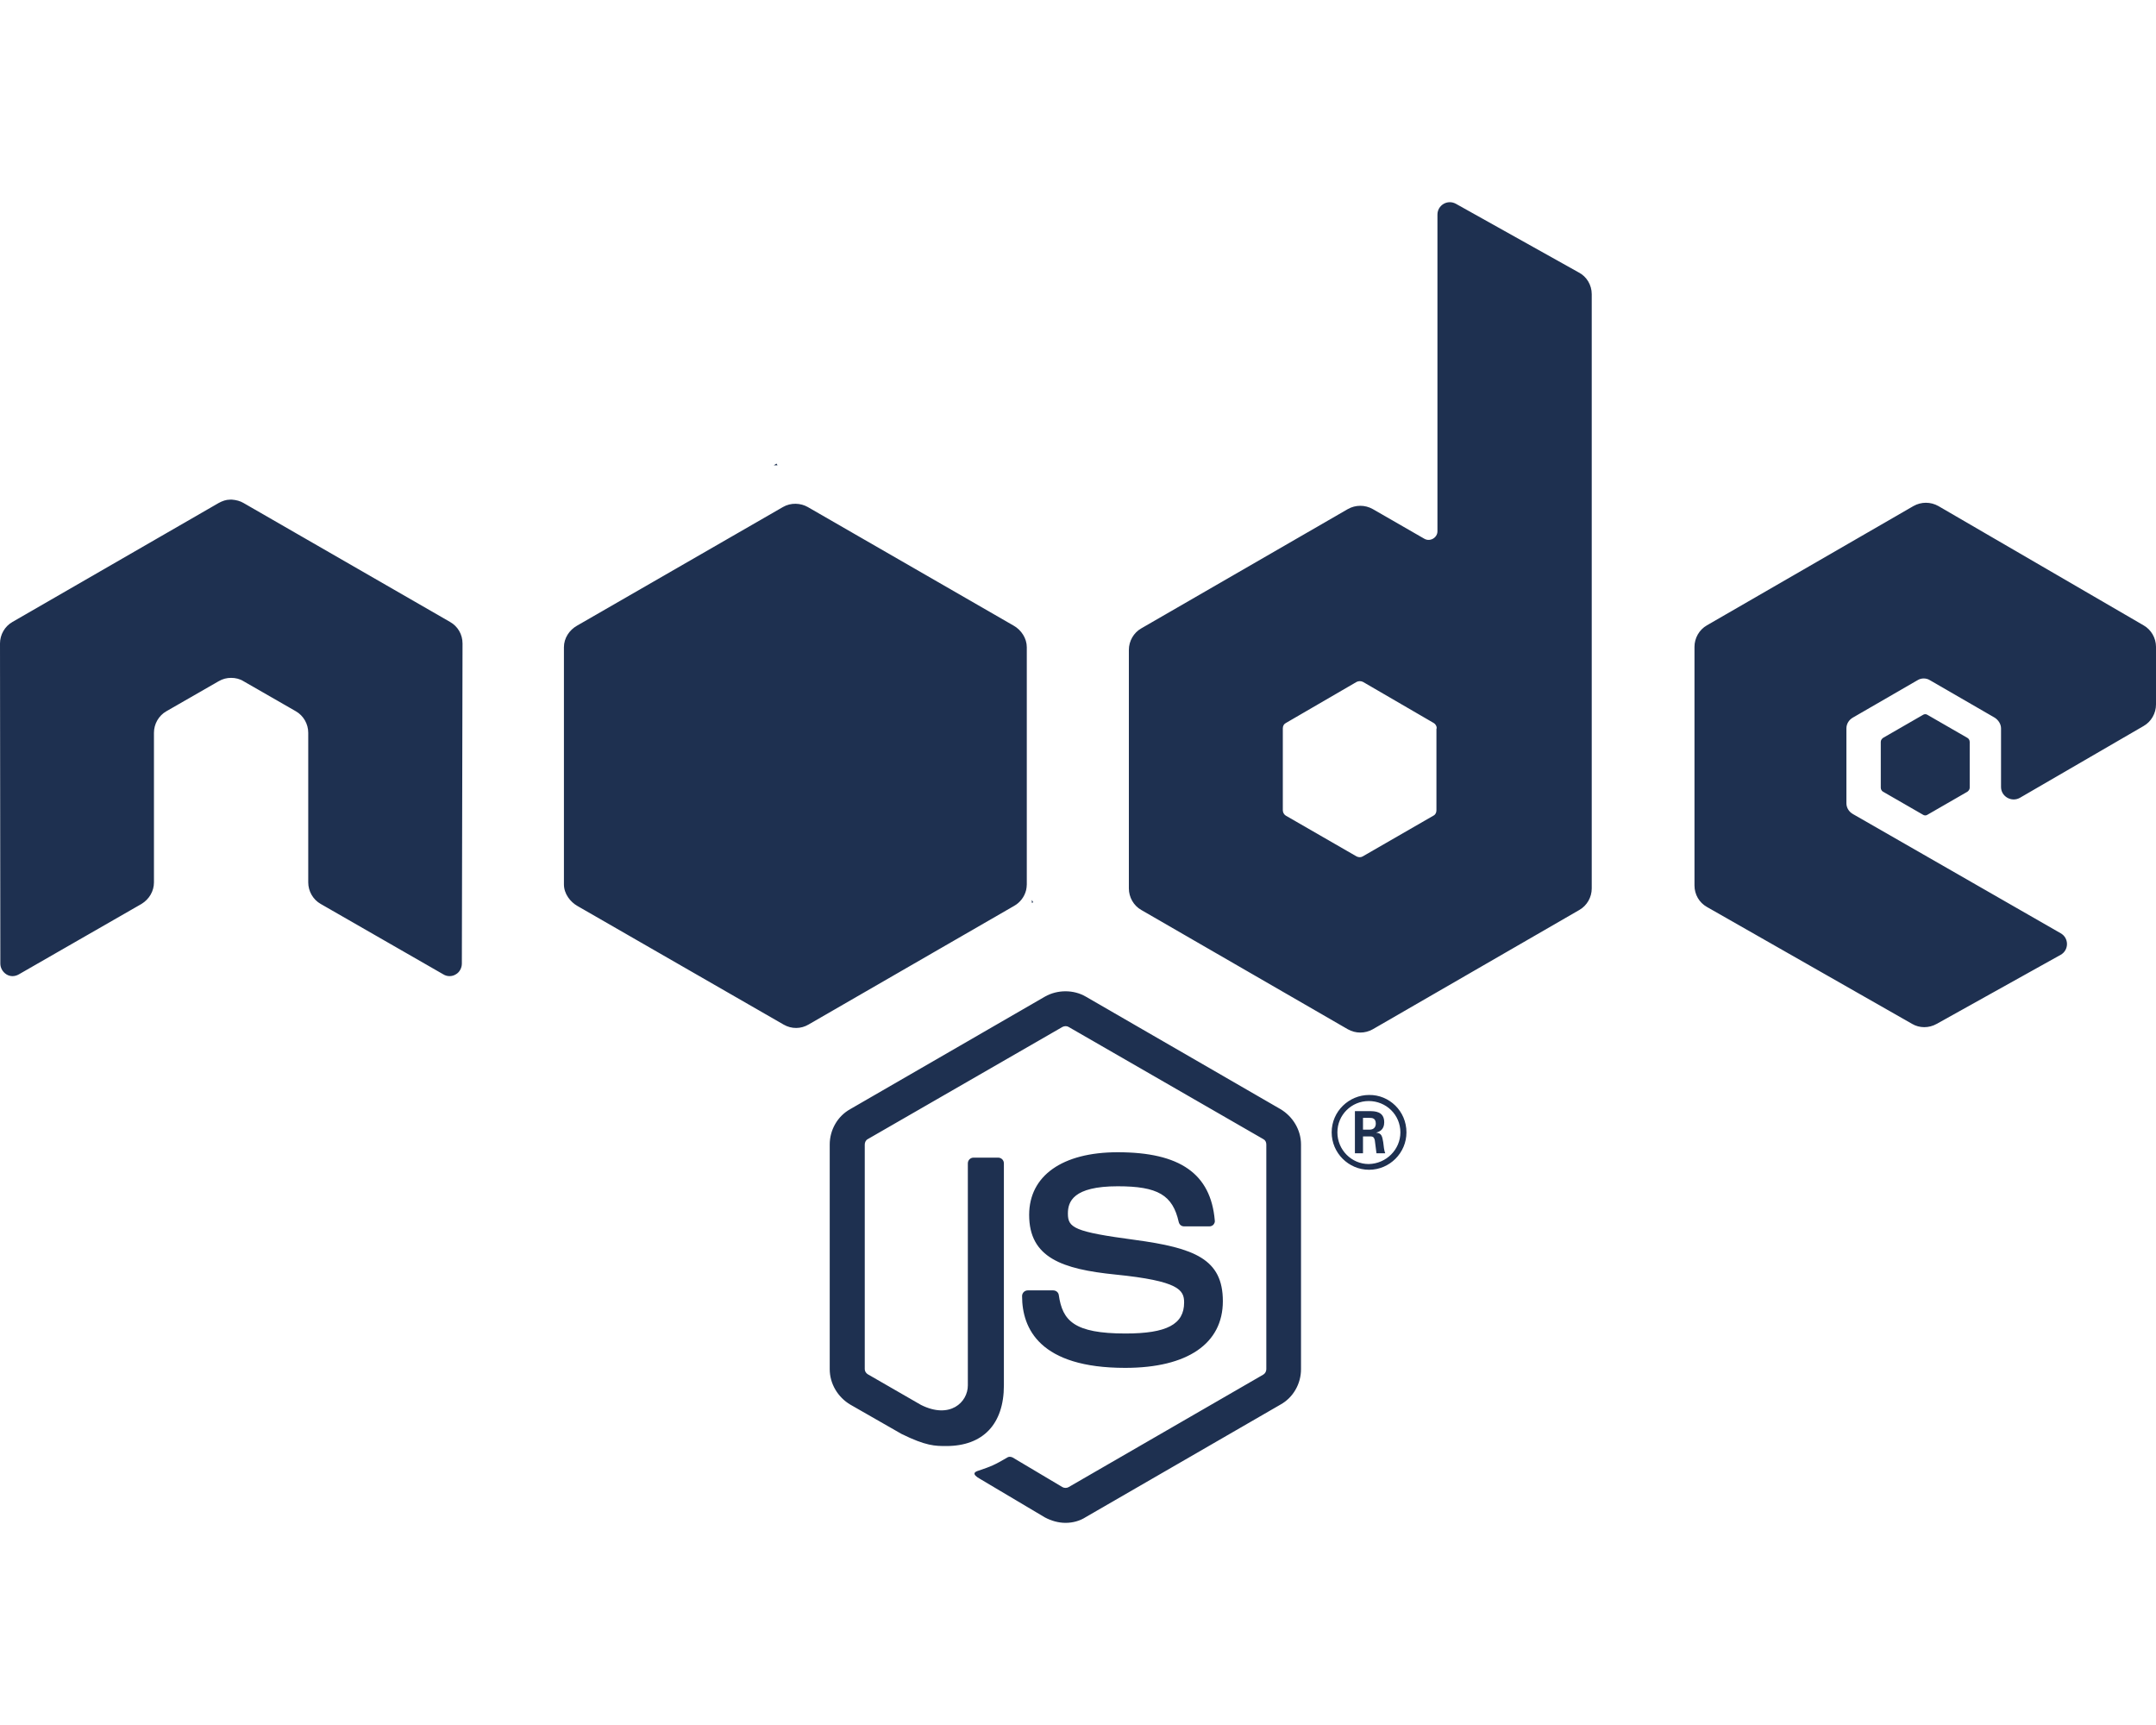
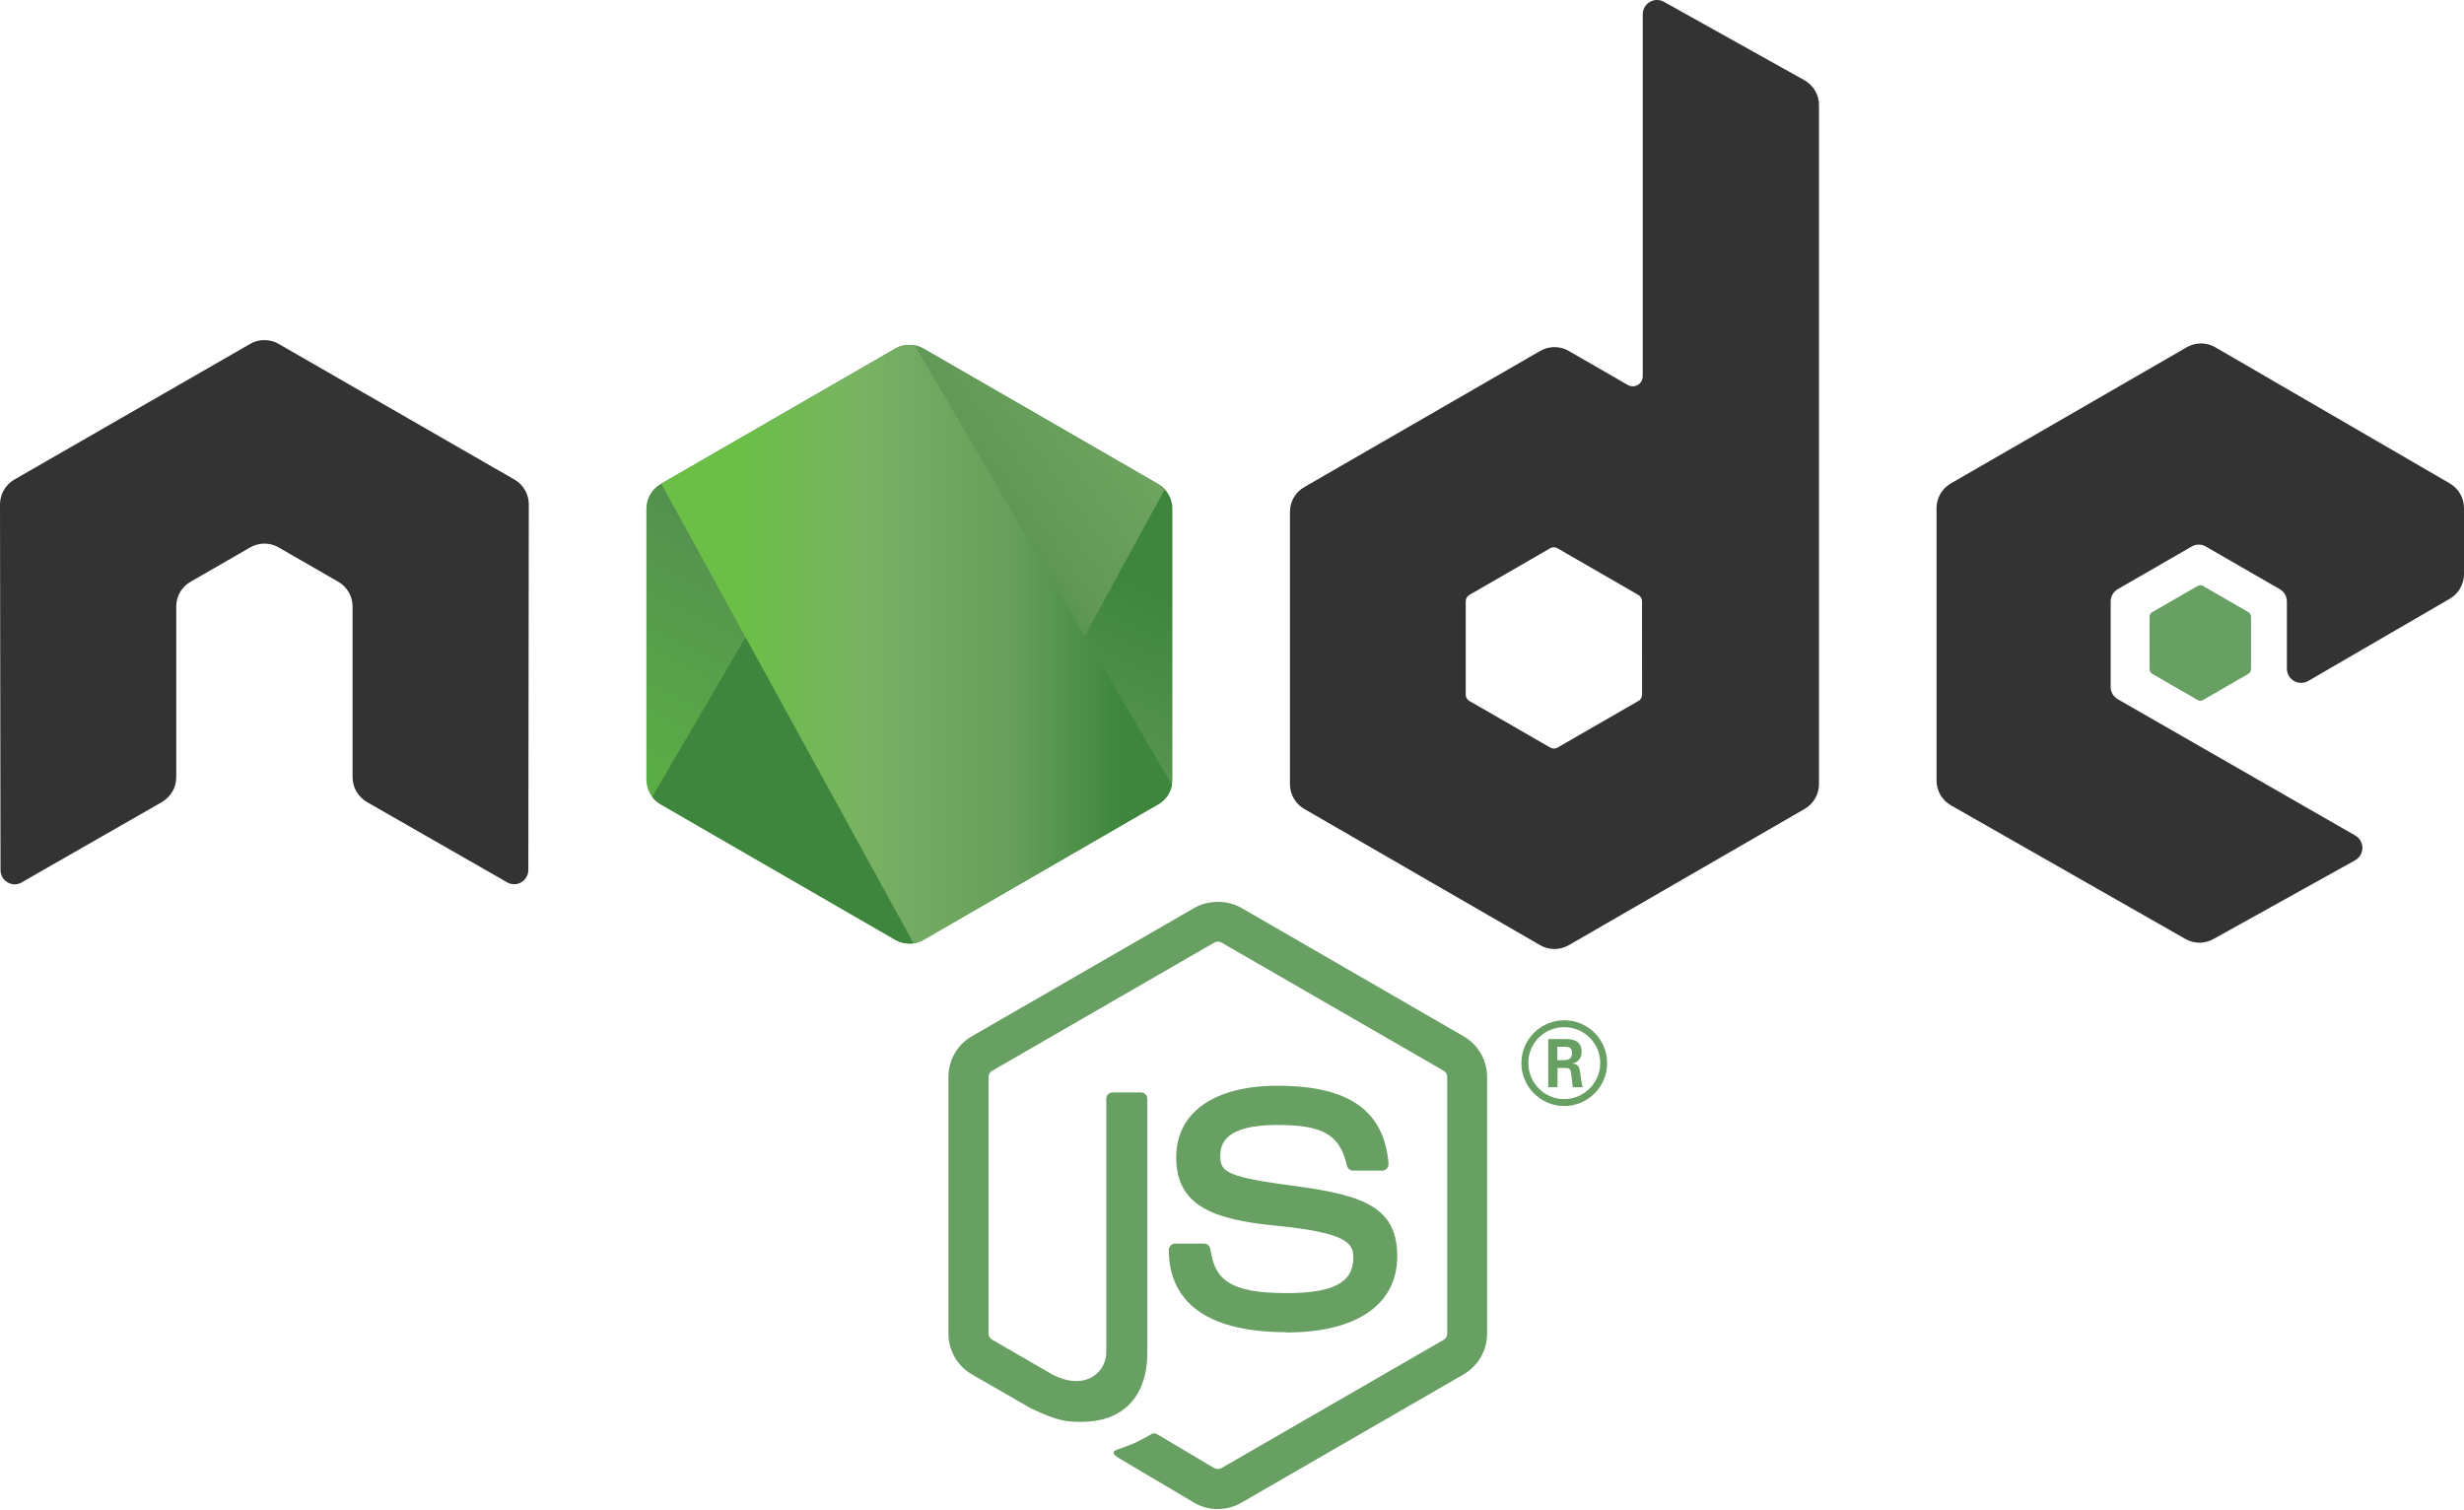
- <svg xmlns="http://www.w3.org/2000/svg" height="16" width="20" viewBox="0 0 640 512">
-   <path opacity="1" fill="#1E3050" d="M316.3 452c-2.1 0-4.2-.6-6.1-1.6L291 439c-2.9-1.6-1.5-2.2-.5-2.5 3.8-1.3 4.6-1.6 8.7-4 .4-.2 1-.1 1.4 .1l14.8 8.8c.5 .3 1.3 .3 1.8 0L375 408c.5-.3 .9-.9 .9-1.6v-66.7c0-.7-.3-1.3-.9-1.6l-57.8-33.3c-.5-.3-1.2-.3-1.8 0l-57.8 33.3c-.6 .3-.9 1-.9 1.6v66.7c0 .6 .4 1.2 .9 1.5l15.8 9.1c8.6 4.3 13.9-.8 13.9-5.8v-65.9c0-.9 .7-1.7 1.7-1.7h7.3c.9 0 1.7 .7 1.7 1.7v65.9c0 11.5-6.2 18-17.1 18-3.3 0-6 0-13.3-3.6l-15.2-8.7c-3.7-2.2-6.1-6.2-6.1-10.5v-66.7c0-4.3 2.3-8.4 6.1-10.5l57.8-33.4c3.7-2.1 8.5-2.1 12.1 0l57.8 33.4c3.7 2.2 6.1 6.2 6.1 10.5v66.7c0 4.3-2.3 8.4-6.1 10.5l-57.8 33.4c-1.7 1.1-3.8 1.7-6 1.7zm46.7-65.8c0-12.5-8.4-15.8-26.2-18.2-18-2.4-19.8-3.6-19.8-7.8 0-3.5 1.5-8.1 14.8-8.1 11.9 0 16.3 2.6 18.1 10.6 .2 .8 .8 1.3 1.6 1.3h7.5c.5 0 .9-.2 1.2-.5 .3-.4 .5-.8 .4-1.3-1.2-13.8-10.3-20.2-28.8-20.2-16.5 0-26.3 7-26.3 18.6 0 12.7 9.8 16.1 25.6 17.7 18.9 1.9 20.4 4.6 20.4 8.3 0 6.5-5.2 9.2-17.4 9.2-15.3 0-18.7-3.8-19.8-11.4-.1-.8-.8-1.4-1.7-1.4h-7.5c-.9 0-1.7 .7-1.7 1.7 0 9.7 5.3 21.3 30.6 21.3 18.5 0 29-7.2 29-19.8zm54.5-50.1c0 6.1-5 11.1-11.1 11.1s-11.1-5-11.1-11.1c0-6.3 5.2-11.1 11.1-11.1 6-.1 11.1 4.8 11.1 11.1zm-1.8 0c0-5.2-4.2-9.3-9.4-9.3-5.1 0-9.3 4.1-9.3 9.3 0 5.2 4.2 9.4 9.3 9.4 5.2-.1 9.4-4.3 9.4-9.4zm-4.5 6.2h-2.6c-.1-.6-.5-3.8-.5-3.9-.2-.7-.4-1.1-1.3-1.1h-2.2v5h-2.4v-12.5h4.3c1.5 0 4.4 0 4.4 3.3 0 2.3-1.5 2.8-2.4 3.1 1.7 .1 1.8 1.2 2.1 2.8 .1 1 .3 2.7 .6 3.3zm-2.8-8.8c0-1.7-1.2-1.7-1.8-1.7h-2v3.5h1.9c1.6 0 1.9-1.1 1.9-1.8zM137.3 191c0-2.7-1.4-5.1-3.7-6.4l-61.3-35.3c-1-.6-2.2-.9-3.4-1h-.6c-1.2 0-2.3 .4-3.4 1L3.7 184.6C1.4 185.9 0 188.4 0 191l.1 95c0 1.3 .7 2.5 1.8 3.2 1.1 .7 2.5 .7 3.7 0L42 268.3c2.3-1.4 3.7-3.8 3.7-6.4v-44.4c0-2.6 1.4-5.1 3.7-6.4l15.5-8.9c1.2-.7 2.4-1 3.7-1 1.3 0 2.6 .3 3.7 1l15.5 8.9c2.3 1.3 3.7 3.8 3.7 6.4v44.4c0 2.6 1.4 5.1 3.7 6.4l36.4 20.9c1.1 .7 2.6 .7 3.7 0 1.1-.6 1.8-1.9 1.8-3.2l.2-95zM472.5 87.3v176.4c0 2.6-1.4 5.1-3.7 6.4l-61.3 35.4c-2.3 1.3-5.1 1.3-7.4 0l-61.3-35.4c-2.3-1.3-3.7-3.8-3.7-6.4v-70.8c0-2.6 1.4-5.1 3.7-6.4l61.3-35.4c2.3-1.3 5.1-1.3 7.4 0l15.3 8.8c1.7 1 3.9-.3 3.9-2.2v-94c0-2.8 3-4.6 5.5-3.2l36.5 20.4c2.3 1.2 3.8 3.7 3.8 6.4zm-46 128.9c0-.7-.4-1.3-.9-1.6l-21-12.2c-.6-.3-1.3-.3-1.9 0l-21 12.2c-.6 .3-.9 .9-.9 1.6v24.3c0 .7 .4 1.3 .9 1.6l21 12.1c.6 .3 1.3 .3 1.8 0l21-12.1c.6-.3 .9-.9 .9-1.6v-24.3zm209.8-.7c2.3-1.3 3.7-3.8 3.7-6.4V192c0-2.6-1.4-5.1-3.7-6.4l-60.9-35.4c-2.3-1.3-5.1-1.3-7.4 0l-61.3 35.4c-2.3 1.3-3.7 3.8-3.7 6.4v70.8c0 2.7 1.4 5.1 3.7 6.4l60.9 34.7c2.2 1.3 5 1.3 7.3 0l36.8-20.5c2.5-1.4 2.5-5 0-6.4L550 241.6c-1.2-.7-1.9-1.9-1.9-3.2v-22.2c0-1.3 .7-2.5 1.9-3.2l19.2-11.1c1.1-.7 2.6-.7 3.7 0l19.2 11.1c1.1 .7 1.9 1.9 1.9 3.2v17.4c0 2.8 3.1 4.6 5.6 3.2l36.7-21.3zM559 219c-.4 .3-.7 .7-.7 1.2v13.6c0 .5 .3 1 .7 1.2l11.8 6.8c.4 .3 1 .3 1.4 0L584 235c.4-.3 .7-.7 .7-1.2v-13.6c0-.5-.3-1-.7-1.2l-11.8-6.8c-.4-.3-1-.3-1.4 0L559 219zm-254.2 43.5v-70.4c0-2.6-1.6-5.1-3.9-6.4l-61.1-35.2c-2.1-1.2-5-1.4-7.4 0l-61.1 35.2c-2.3 1.3-3.9 3.7-3.9 6.4v70.4c0 2.8 1.9 5.2 4 6.4l61.2 35.2c2.4 1.4 5.2 1.3 7.4 0l61-35.2c1.8-1 3.1-2.7 3.6-4.7 .1-.5 .2-1.1 .2-1.7zm-74.3-124.9l-.8 .5h1.1l-.3-.5zm76.2 130.2l-.4-.7v.9l.4-.2z" />
+ <svg xmlns="http://www.w3.org/2000/svg" width="589.827" height="361.238" version="1.2" viewBox="0 0 442.37 270.929">
+   <defs>
+     <clipPath id="a">
+       <path d="M239.03 226.605l-42.13 24.317c-1.578.91-2.546 2.59-2.546 4.406v48.668c0 1.817.968 3.496 2.546 4.406l42.133 24.336c1.575.907 3.517.907 5.09 0l42.126-24.336c1.57-.91 2.54-2.59 2.54-4.406v-48.668c0-1.816-.97-3.496-2.55-4.406l-42.12-24.317c-.79-.453-1.67-.68-2.55-.68-.88 0-1.76.227-2.55.68" />
+     </clipPath>
+     <linearGradient id="b" x1="-.348" x2="1.251" gradientTransform="rotate(116.114 53.1 202.97) scale(86.48)" gradientUnits="userSpaceOnUse">
+       <stop offset=".3" stop-color="#3E863D" />
+       <stop offset=".5" stop-color="#55934F" />
+       <stop offset=".8" stop-color="#5AAD45" />
+     </linearGradient>
+     <clipPath id="c">
+       <path d="M195.398 307.086c.403.523.907.976 1.5 1.316l36.14 20.875 6.02 3.46c.9.52 1.926.74 2.934.665.336-.027.672-.09 1-.183l44.434-81.36c-.34-.37-.738-.68-1.184-.94l-27.586-15.93-14.582-8.39c-.414-.24-.863-.41-1.32-.53zm0 0" />
+     </clipPath>
+     <linearGradient id="d" x1="-.456" x2=".582" gradientTransform="rotate(-36.46 550.846 -214.337) scale(132.798)" gradientUnits="userSpaceOnUse">
+       <stop offset=".57" stop-color="#3E863D" />
+       <stop offset=".72" stop-color="#619857" />
+       <stop offset="1" stop-color="#76AC64" />
+     </linearGradient>
+     <clipPath id="e">
+       <path d="M241.066 225.953c-.707.07-1.398.29-2.035.652l-42.01 24.247 45.3 82.51c.63-.09 1.25-.3 1.81-.624l42.13-24.336c1.3-.754 2.19-2.03 2.46-3.476l-46.18-78.89c-.34-.067-.68-.102-1.03-.102-.14 0-.28.007-.42.02" />
+     </clipPath>
+     <linearGradient id="f" x1=".043" x2=".984" gradientTransform="translate(192.862 279.652) scale(97.417)" gradientUnits="userSpaceOnUse">
+       <stop offset=".16" stop-color="#6BBF47" />
+       <stop offset=".38" stop-color="#79B461" />
+       <stop offset=".47" stop-color="#75AC64" />
+       <stop offset=".7" stop-color="#659E5A" />
+       <stop offset=".9" stop-color="#3E863D" />
+     </linearGradient>
+   </defs>
+   <path fill="#689f63" d="M218.647 270.93c-1.46 0-2.91-.383-4.19-1.12l-13.337-7.896c-1.992-1.114-1.02-1.508-.363-1.735 2.656-.93 3.195-1.14 6.03-2.75.298-.17.688-.11.993.07l10.246 6.08c.37.2.895.2 1.238 0l39.95-23.06c.37-.21.61-.64.61-1.08v-46.1c0-.46-.24-.87-.618-1.1l-39.934-23.04c-.37-.22-.86-.22-1.23 0l-39.926 23.04c-.387.22-.633.65-.633 1.09v46.1c0 .44.24.86.62 1.07l10.94 6.32c5.94 2.97 9.57-.53 9.57-4.05v-45.5c0-.65.51-1.15 1.16-1.15h5.06c.63 0 1.15.5 1.15 1.15v45.52c0 7.92-4.32 12.47-11.83 12.47-2.31 0-4.13 0-9.21-2.5l-10.48-6.04c-2.59-1.5-4.19-4.3-4.19-7.29v-46.1c0-3 1.6-5.8 4.19-7.28l39.99-23.07c2.53-1.43 5.89-1.43 8.4 0l39.94 23.08c2.58 1.49 4.19 4.28 4.19 7.28v46.1c0 2.99-1.61 5.78-4.19 7.28l-39.94 23.07c-1.28.74-2.73 1.12-4.21 1.12" />
+   <path fill="#689f63" d="M230.987 239.164c-17.48 0-21.145-8.024-21.145-14.754 0-.64.516-1.15 1.157-1.15h5.16c.57 0 1.05.415 1.14.978.78 5.258 3.1 7.91 13.67 7.91 8.42 0 12-1.902 12-6.367 0-2.57-1.02-4.48-14.1-5.76-10.94-1.08-17.7-3.49-17.7-12.24 0-8.06 6.8-12.86 18.19-12.86 12.79 0 19.13 4.44 19.93 13.98.03.33-.09.65-.31.89-.22.23-.53.37-.85.37h-5.19c-.54 0-1.01-.38-1.12-.9-1.25-5.53-4.27-7.3-12.48-7.3-9.19 0-10.26 3.2-10.26 5.6 0 2.91 1.26 3.76 13.66 5.4 12.28 1.63 18.11 3.93 18.11 12.56 0 8.7-7.26 13.69-19.92 13.69m48.66-48.89h1.34c1.1 0 1.31-.77 1.31-1.22 0-1.18-.81-1.18-1.26-1.18h-1.38zm-1.63-3.78h2.97c1.02 0 3.02 0 3.02 2.28 0 1.59-1.02 1.92-1.63 2.12 1.19.08 1.27.86 1.43 1.96.08.69.21 1.88.45 2.28h-1.83c-.05-.4-.33-2.6-.33-2.72-.12-.49-.29-.73-.9-.73h-1.51v3.46h-1.67zm-3.57 4.3c0 3.58 2.89 6.48 6.44 6.48 3.58 0 6.47-2.96 6.47-6.48 0-3.59-2.93-6.44-6.48-6.44-3.5 0-6.44 2.81-6.44 6.43m14.16.03c0 4.24-3.47 7.7-7.7 7.7-4.2 0-7.7-3.42-7.7-7.7 0-4.36 3.58-7.7 7.7-7.7 4.15 0 7.69 3.35 7.69 7.7" />
+   <path fill="#333" fill-rule="evenodd" d="M94.936 90.55c0-1.84-.97-3.53-2.558-4.445l-42.356-24.37c-.715-.42-1.516-.64-2.328-.67h-.438c-.812.03-1.613.25-2.34.67L2.562 86.105C.984 87.025 0 88.715 0 90.555l.093 65.64c0 .91.47 1.76 1.27 2.21.78.48 1.76.48 2.54 0l25.18-14.42c1.59-.946 2.56-2.618 2.56-4.44V108.88c0-1.83.97-3.52 2.555-4.43l10.72-6.174c.796-.46 1.67-.688 2.56-.688.876 0 1.77.226 2.544.687l10.715 6.172c1.586.91 2.56 2.6 2.56 4.43v30.663c0 1.82.983 3.5 2.565 4.44l25.164 14.41c.79.47 1.773.47 2.56 0 .776-.45 1.268-1.3 1.268-2.21zm199.868 34.176c0 .457-.243.88-.64 1.106l-14.548 8.386c-.395.227-.883.227-1.277 0l-14.55-8.386c-.4-.227-.64-.65-.64-1.106V107.93c0-.458.24-.88.63-1.11l14.54-8.4c.4-.23.89-.23 1.29 0l14.55 8.4c.4.23.64.652.64 1.11zM298.734.324c-.794-.442-1.76-.43-2.544.027-.78.46-1.262 1.3-1.262 2.21v65c0 .64-.34 1.23-.894 1.55-.55.32-1.235.32-1.79 0L281.634 63c-1.58-.914-3.526-.914-5.112 0l-42.37 24.453c-1.583.91-2.56 2.6-2.56 4.42v48.92c0 1.83.977 3.51 2.56 4.43l42.37 24.47c1.582.91 3.53.91 5.117 0l42.37-24.48c1.58-.92 2.56-2.6 2.56-4.43V18.863c0-1.856-1.01-3.563-2.63-4.47zm141.093 107.164c1.574-.914 2.543-2.602 2.543-4.422V91.21c0-1.824-.97-3.507-2.547-4.425l-42.1-24.44c-1.59-.92-3.54-.92-5.13 0l-42.36 24.45c-1.59.92-2.56 2.6-2.56 4.43v48.9c0 1.84.99 3.54 2.58 4.45l42.09 23.99c1.55.89 3.45.9 5.02.03l25.46-14.15c.8-.45 1.31-1.3 1.31-2.22 0-.92-.49-1.78-1.29-2.23l-42.62-24.46c-.8-.45-1.29-1.3-1.29-2.21v-15.34c0-.916.48-1.76 1.28-2.216l13.26-7.65c.79-.46 1.76-.46 2.55 0l13.27 7.65c.79.45 1.28 1.3 1.28 2.21v12.06c0 .91.49 1.76 1.28 2.22.79.45 1.77.45 2.56-.01zm0 0" />
+   <path fill="#689f63" fill-rule="evenodd" d="M394.538 105.2c.3-.177.676-.177.98 0l8.13 4.69c.304.176.49.5.49.85v9.39c0 .35-.186.674-.49.85l-8.13 4.69c-.304.177-.68.177-.98 0l-8.125-4.69c-.31-.176-.5-.5-.5-.85v-9.39c0-.35.18-.674.49-.85zm0 0" />
+   <g clip-path="url(#a)" transform="translate(-78.306 -164.016)">
+     <path fill="url(#b)" d="M331.363 246.793l-118.715-58.19-60.87 124.174L270.49 370.97zm0 0" />
+   </g>
+   <g clip-path="url(#c)" transform="translate(-78.306 -164.016)">
+     <path fill="url(#d)" d="M144.07 264.004l83.825 113.453 110.86-81.906-83.83-113.45zm0 0" />
+   </g>
+   <g clip-path="url(#e)" transform="translate(-78.306 -164.016)">
+     <path fill="url(#f)" d="M197.02 225.934v107.43h91.683v-107.43zm0 0" />
+   </g>
</svg>
